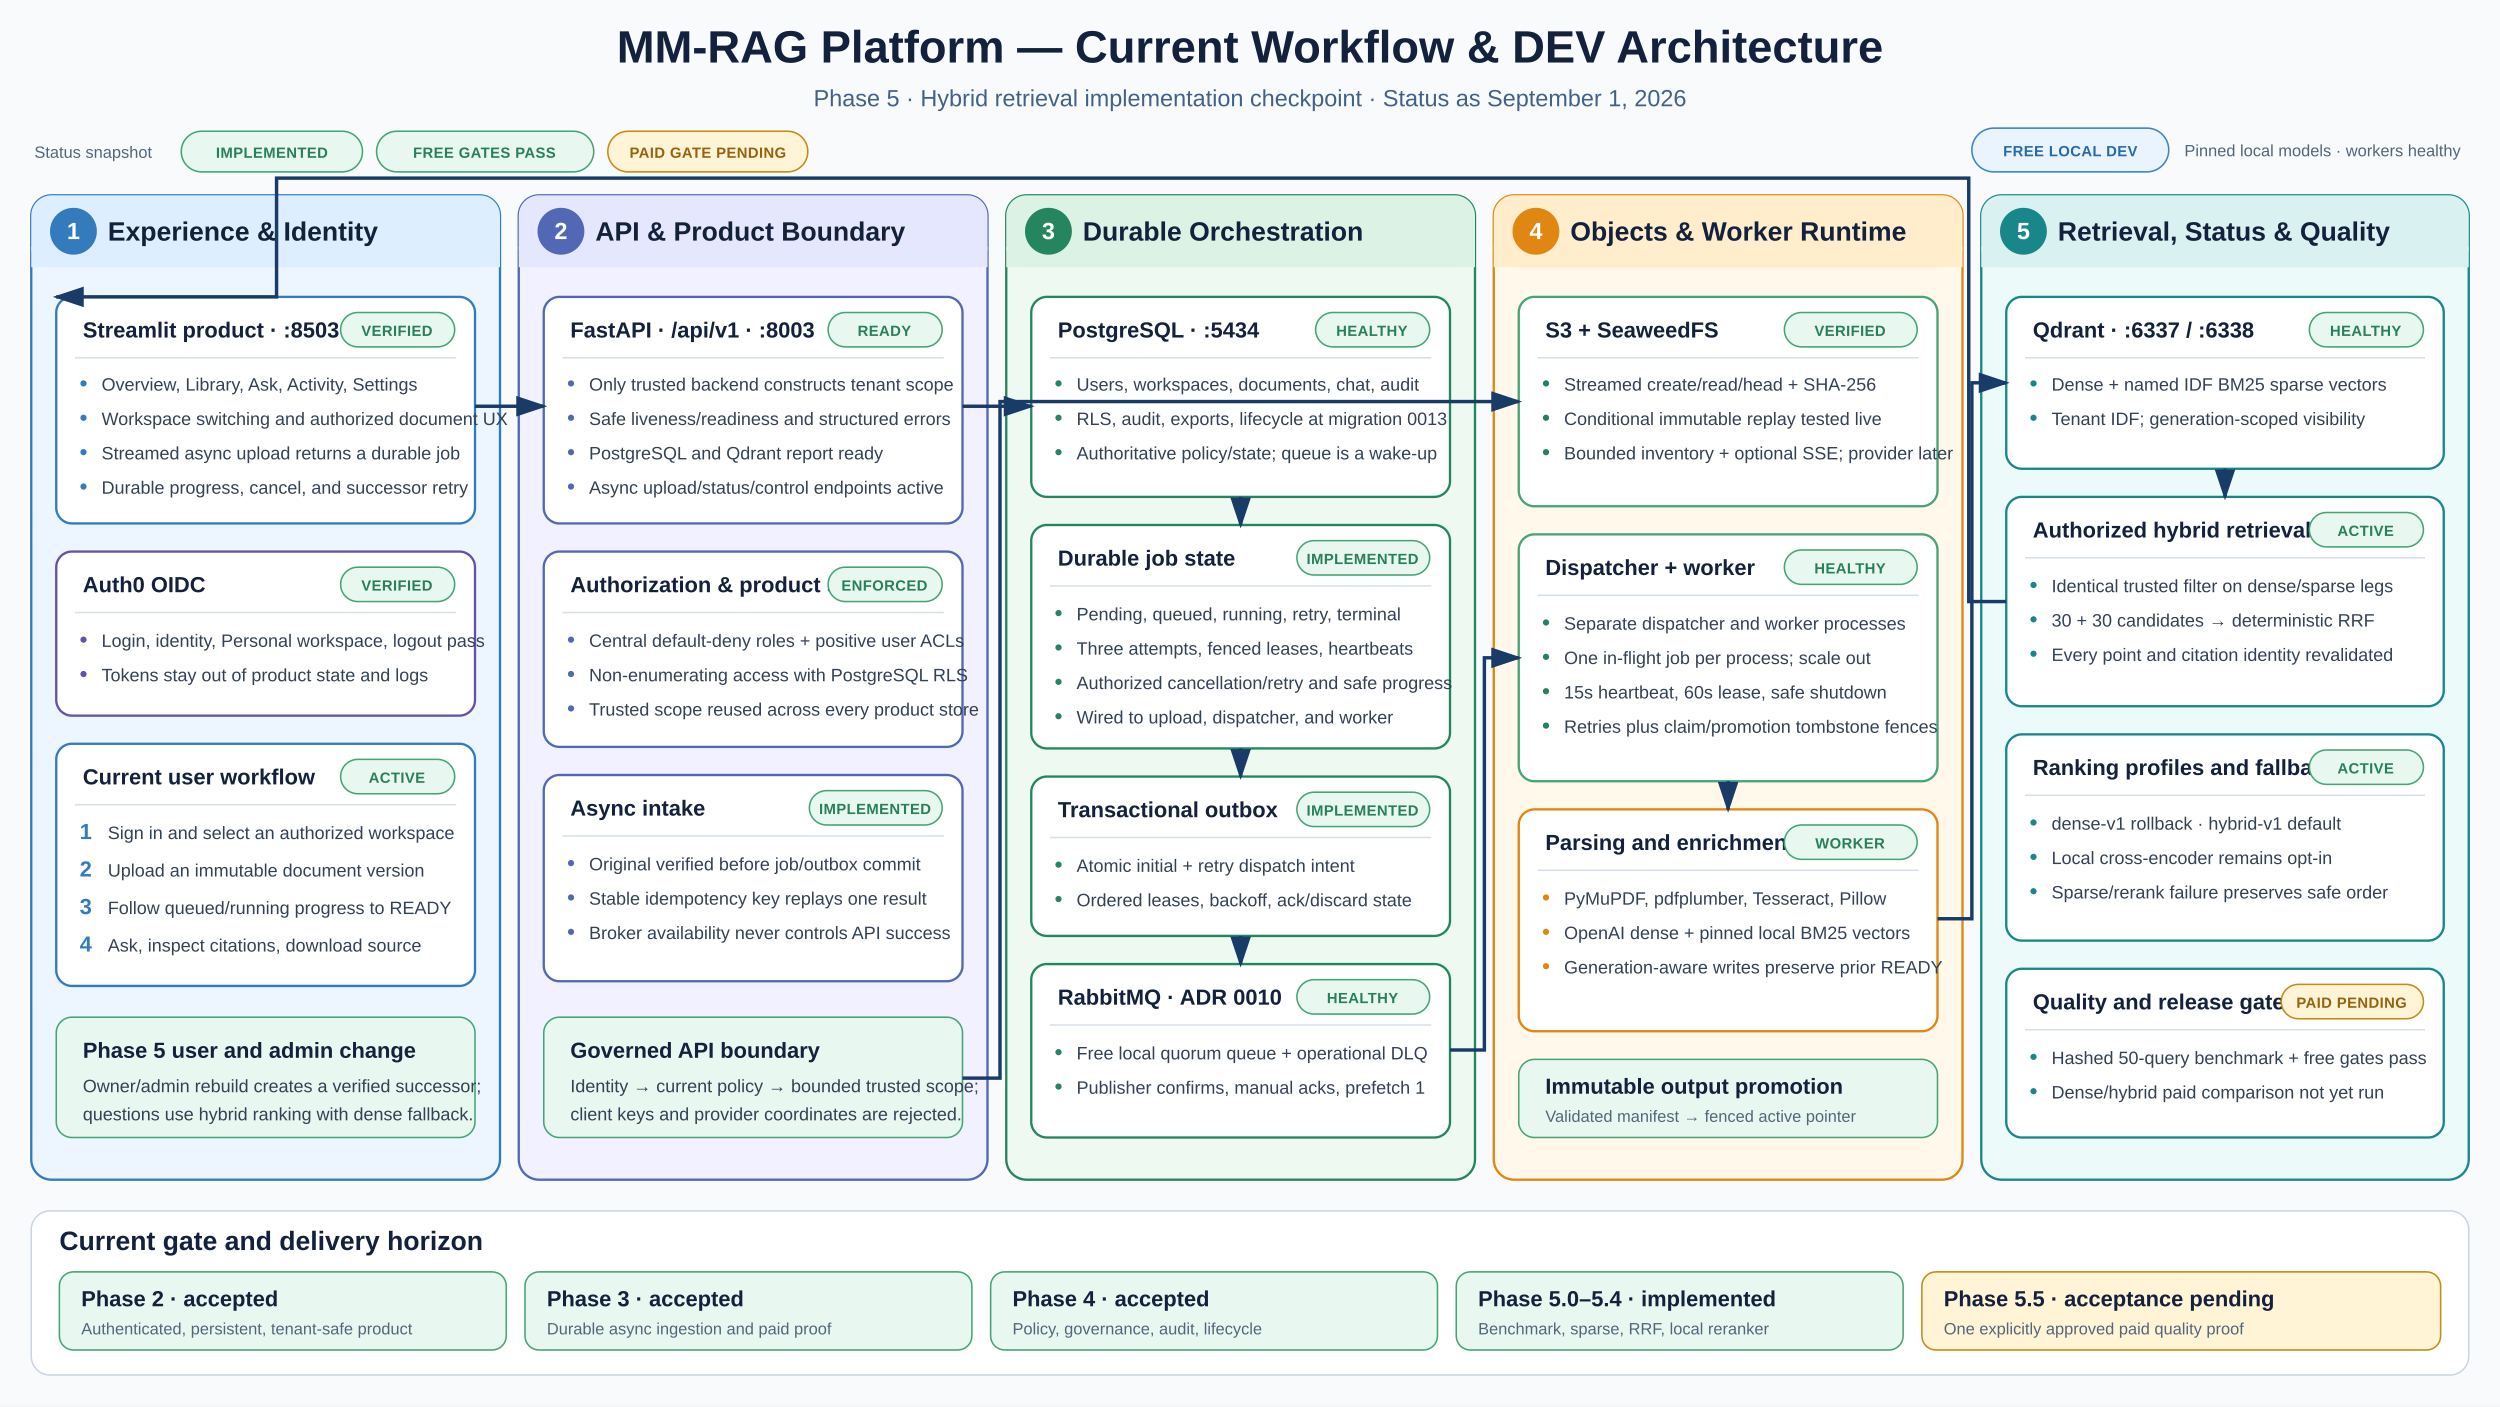
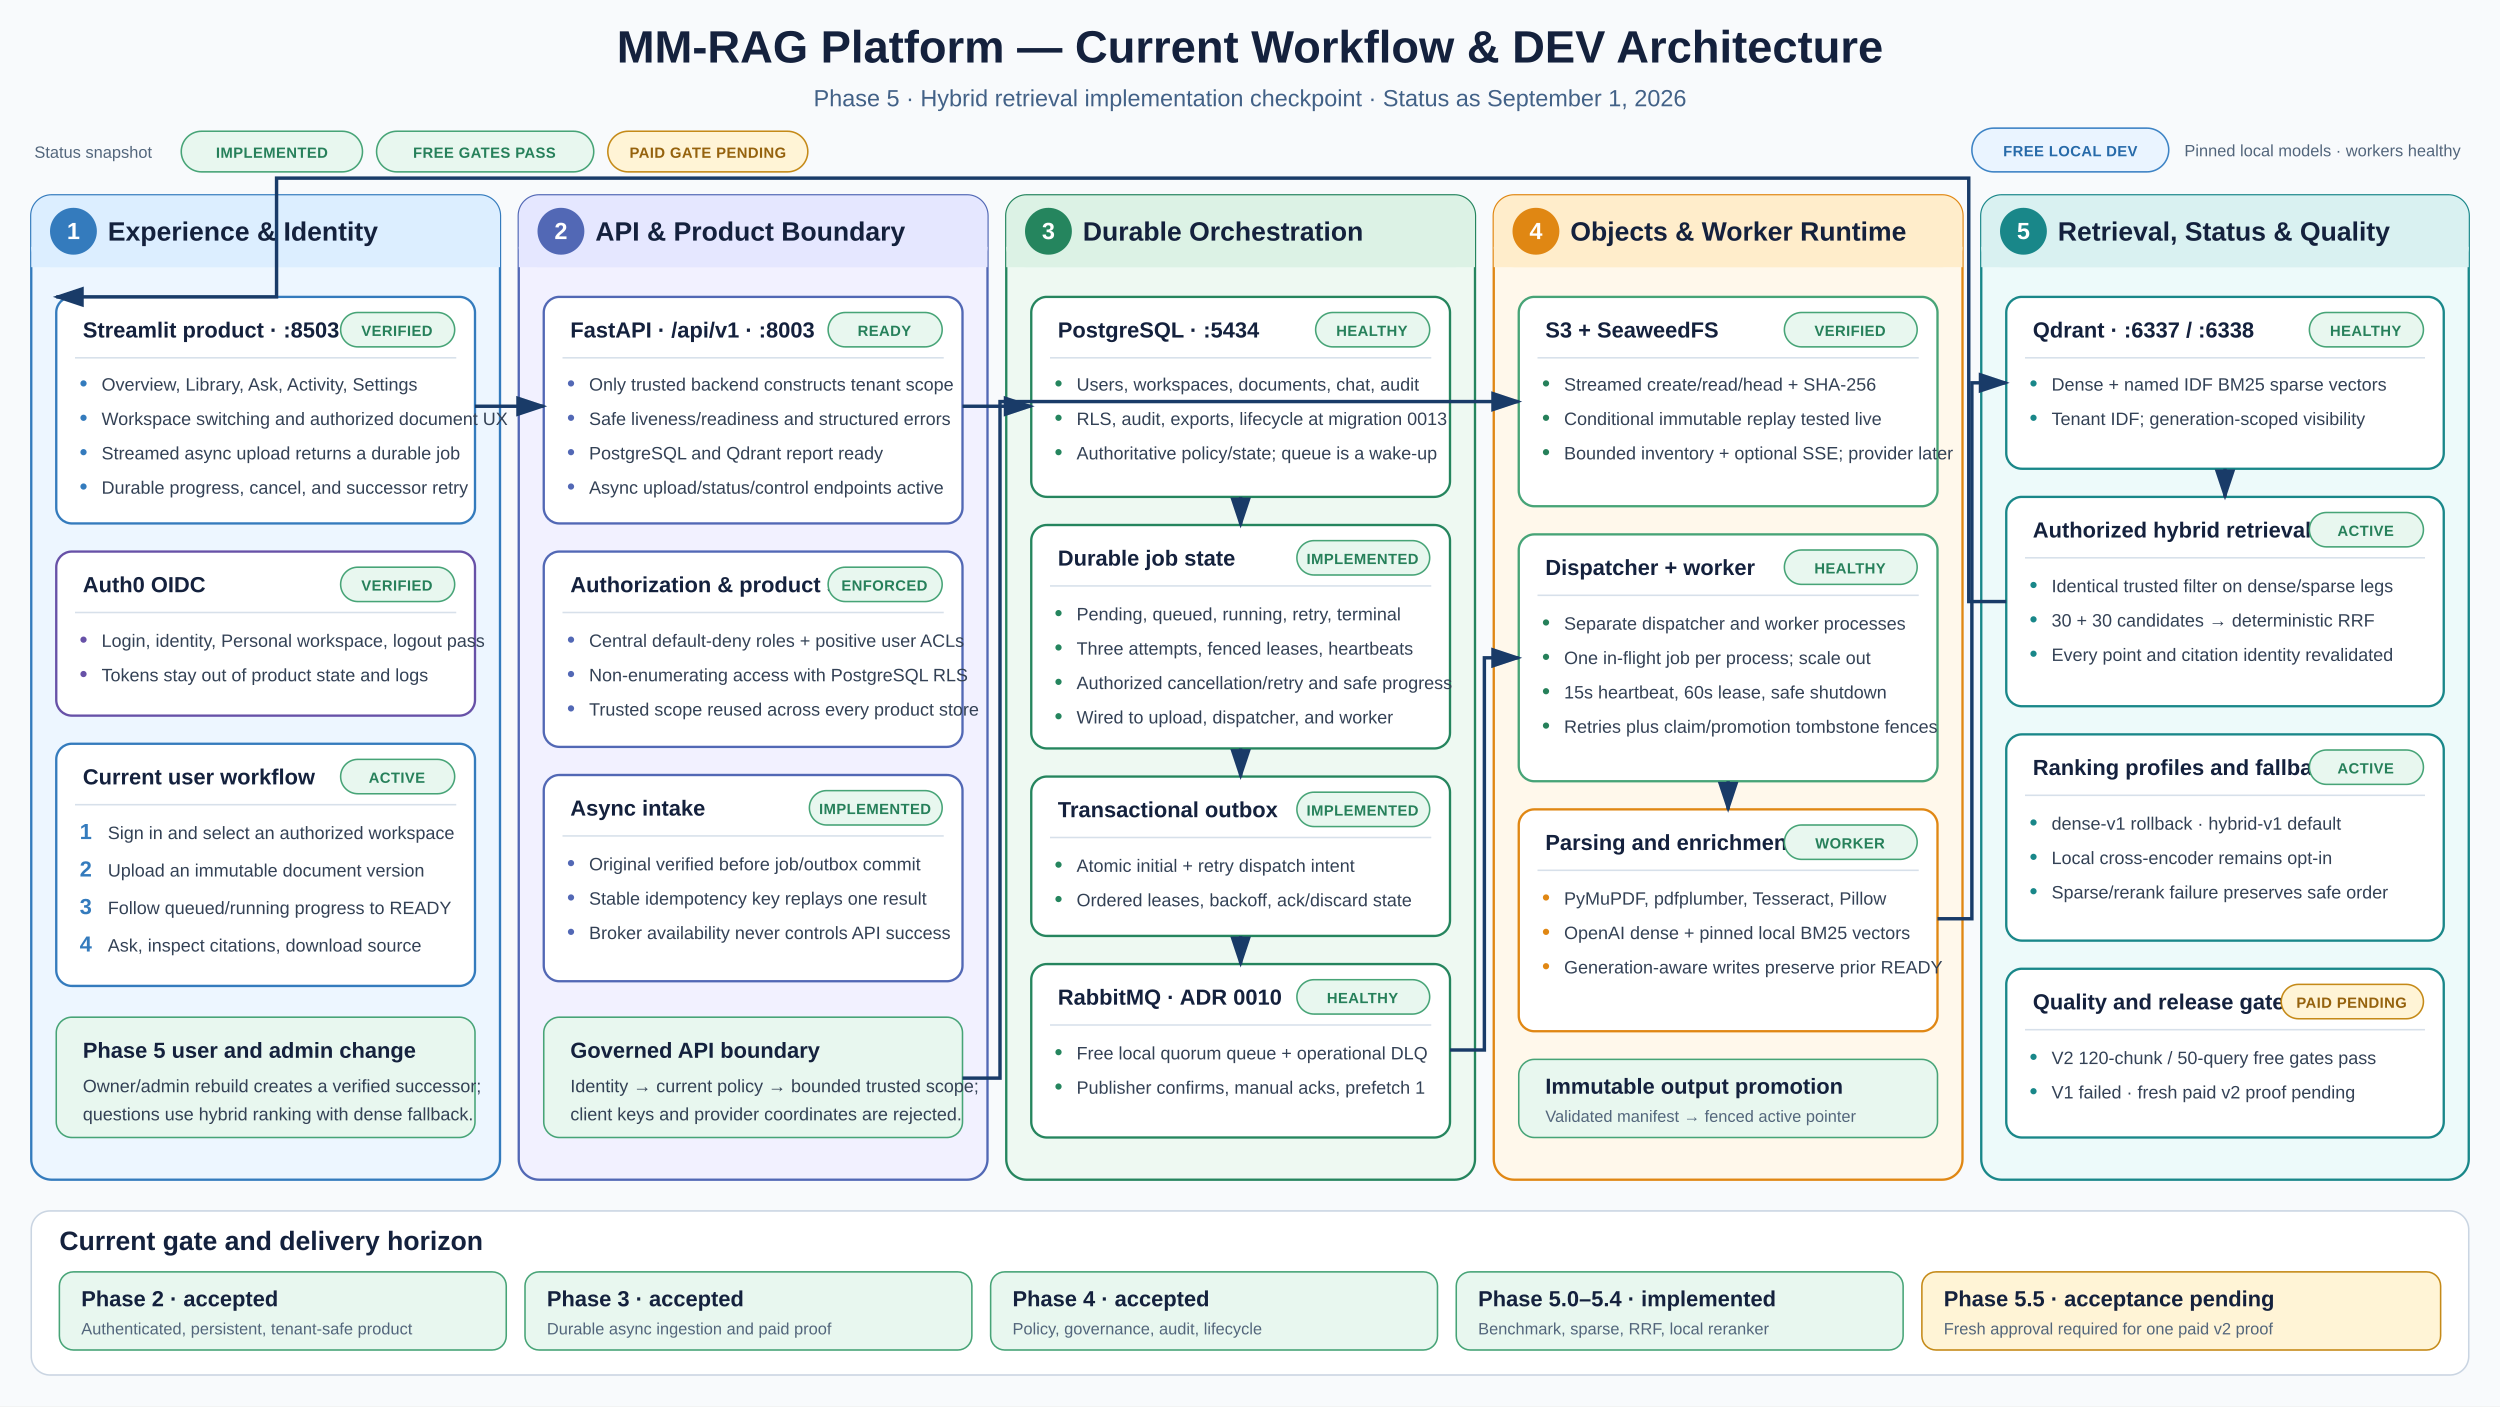
<svg xmlns="http://www.w3.org/2000/svg" width="1600" height="900" viewBox="0 0 1600 900" role="img" aria-labelledby="title desc">
  <defs>
    <marker id="arrow" markerWidth="10" markerHeight="10" refX="8" refY="3" orient="auto" markerUnits="strokeWidth">
      <path d="M0,0 L0,6 L9,3 z" fill="#193b68" />
    </marker>
    <marker id="arrow-plan" markerWidth="10" markerHeight="10" refX="8" refY="3" orient="auto" markerUnits="strokeWidth">
      <path d="M0,0 L0,6 L9,3 z" fill="#64748b" />
    </marker>
    <style>
      .title { font: 700 29px Arial, sans-serif; fill: #14213d; }
      .subtitle { font: 400 15px Arial, sans-serif; fill: #426187; }
      .lane-title { font: 700 17px Arial, sans-serif; fill: #14213d; }
      .card-title { font: 700 14px Arial, sans-serif; fill: #14213d; }
      .body { font: 400 11.5px Arial, sans-serif; fill: #334155; }
      .small { font: 400 10.5px Arial, sans-serif; fill: #52657b; }
      .tiny { font: 700 9.5px Arial, sans-serif; letter-spacing: .25px; }
      .step { font: 700 15px Arial, sans-serif; fill: white; }
      .card { fill: white; stroke-width: 1.5; rx: 10; }
      .divider { stroke: #d7e0ea; stroke-width: 1; }
      .flow { fill: none; stroke: #193b68; stroke-width: 2.2; marker-end: url(#arrow); }
      .planned-flow { fill: none; stroke: #64748b; stroke-width: 2; stroke-dasharray: 7 5; marker-end: url(#arrow-plan); }
      .dot { font: 700 14px Arial, sans-serif; }
    </style>
  </defs>
  <rect width="1600" height="900" fill="#f8fafc" />
  <text x="800" y="40" text-anchor="middle" class="title">MM-RAG Platform — Current Workflow &amp; DEV Architecture</text>
  <text x="800" y="68" text-anchor="middle" class="subtitle">Phase 5 · Hybrid retrieval implementation checkpoint · Status as September 1, 2026</text>
  <text x="22" y="101" class="small" font-weight="700">Status snapshot</text>
  <rect x="116" y="84" width="116" height="26" rx="13" fill="#e8f7ef" stroke="#47a477" />
  <text x="174" y="101" text-anchor="middle" class="tiny" fill="#26805a">IMPLEMENTED</text>
  <rect x="241" y="84" width="139" height="26" rx="13" fill="#e8f7ef" stroke="#47a477" />
  <text x="310" y="101" text-anchor="middle" class="tiny" fill="#26805a">FREE GATES PASS</text>
  <rect x="389" y="84" width="128" height="26" rx="13" fill="#fff4d6" stroke="#c58a18" />
  <text x="453" y="101" text-anchor="middle" class="tiny" fill="#95620d">PAID GATE PENDING</text>
  <rect x="1262" y="82" width="126" height="28" rx="14" fill="#eaf4ff" stroke="#3d83c5" />
  <text x="1325" y="100" text-anchor="middle" class="tiny" fill="#276aa9">FREE LOCAL DEV</text>
  <text x="1398" y="100" class="small">Pinned local models · workers healthy</text>
  <rect x="20" y="125" width="300" height="630" rx="13" fill="#edf6ff" stroke="#347bbd" stroke-width="1.5" />
  <rect x="20" y="125" width="300" height="46" rx="13" fill="#dceeff" />
  <rect x="20" y="158" width="300" height="13" fill="#dceeff" />
  <circle cx="47" cy="148" r="15" fill="#347bbd" />
  <text x="47" y="153" text-anchor="middle" class="step">1</text>
  <text x="69" y="154" class="lane-title">Experience &amp; Identity</text>
  <rect x="36" y="190" width="268" height="145" class="card" stroke="#347bbd" />
  <text x="53" y="216" class="card-title">Streamlit product · :8503</text>
  <rect x="218" y="200" width="73" height="22" rx="11" fill="#e8f7ef" stroke="#47a477" />
  <text x="254" y="215" text-anchor="middle" class="tiny" fill="#26805a">VERIFIED</text>
  <line x1="48" y1="229" x2="292" y2="229" class="divider" />
  <text x="51" y="250" class="dot" fill="#347bbd">•</text>
  <text x="65" y="250" class="body">Overview, Library, Ask, Activity, Settings</text>
  <text x="51" y="272" class="dot" fill="#347bbd">•</text>
  <text x="65" y="272" class="body">Workspace switching and authorized document UX</text>
  <text x="51" y="294" class="dot" fill="#347bbd">•</text>
  <text x="65" y="294" class="body">Streamed async upload returns a durable job</text>
  <text x="51" y="316" class="dot" fill="#347bbd">•</text>
  <text x="65" y="316" class="body">Durable progress, cancel, and successor retry</text>
  <rect x="36" y="353" width="268" height="105" class="card" stroke="#6751a7" />
  <text x="53" y="379" class="card-title">Auth0 OIDC</text>
  <rect x="218" y="363" width="73" height="22" rx="11" fill="#e8f7ef" stroke="#47a477" />
  <text x="254" y="378" text-anchor="middle" class="tiny" fill="#26805a">VERIFIED</text>
  <line x1="48" y1="392" x2="292" y2="392" class="divider" />
  <text x="51" y="414" class="dot" fill="#6751a7">•</text>
  <text x="65" y="414" class="body">Login, identity, Personal workspace, logout pass</text>
  <text x="51" y="436" class="dot" fill="#6751a7">•</text>
  <text x="65" y="436" class="body">Tokens stay out of product state and logs</text>
  <rect x="36" y="476" width="268" height="155" class="card" stroke="#347bbd" />
  <text x="53" y="502" class="card-title">Current user workflow</text>
  <rect x="218" y="486" width="73" height="22" rx="11" fill="#e8f7ef" stroke="#47a477" />
  <text x="254" y="501" text-anchor="middle" class="tiny" fill="#26805a">ACTIVE</text>
  <line x1="48" y1="515" x2="292" y2="515" class="divider" />
  <text x="51" y="537" class="dot" fill="#347bbd">1</text>
  <text x="69" y="537" class="body">Sign in and select an authorized workspace</text>
  <text x="51" y="561" class="dot" fill="#347bbd">2</text>
  <text x="69" y="561" class="body">Upload an immutable document version</text>
  <text x="51" y="585" class="dot" fill="#347bbd">3</text>
  <text x="69" y="585" class="body">Follow queued/running progress to READY</text>
  <text x="51" y="609" class="dot" fill="#347bbd">4</text>
  <text x="69" y="609" class="body">Ask, inspect citations, download source</text>
  <rect x="36" y="651" width="268" height="77" rx="10" fill="#e8f7ef" stroke="#47a477" />
  <text x="53" y="677" class="card-title">Phase 5 user and admin change</text>
  <text x="53" y="699" class="body">Owner/admin rebuild creates a verified successor;</text>
  <text x="53" y="717" class="body">questions use hybrid ranking with dense fallback.</text>
  <rect x="332" y="125" width="300" height="630" rx="13" fill="#f2f1ff" stroke="#5268b5" stroke-width="1.5" />
  <rect x="332" y="125" width="300" height="46" rx="13" fill="#e5e7ff" />
  <rect x="332" y="158" width="300" height="13" fill="#e5e7ff" />
  <circle cx="359" cy="148" r="15" fill="#5268b5" />
  <text x="359" y="153" text-anchor="middle" class="step">2</text>
  <text x="381" y="154" class="lane-title">API &amp; Product Boundary</text>
  <rect x="348" y="190" width="268" height="145" class="card" stroke="#5268b5" />
  <text x="365" y="216" class="card-title">FastAPI · /api/v1 · :8003</text>
  <rect x="530" y="200" width="73" height="22" rx="11" fill="#e8f7ef" stroke="#47a477" />
  <text x="566" y="215" text-anchor="middle" class="tiny" fill="#26805a">READY</text>
  <line x1="360" y1="229" x2="604" y2="229" class="divider" />
  <text x="363" y="250" class="dot" fill="#5268b5">•</text>
  <text x="377" y="250" class="body">Only trusted backend constructs tenant scope</text>
  <text x="363" y="272" class="dot" fill="#5268b5">•</text>
  <text x="377" y="272" class="body">Safe liveness/readiness and structured errors</text>
  <text x="363" y="294" class="dot" fill="#5268b5">•</text>
  <text x="377" y="294" class="body">PostgreSQL and Qdrant report ready</text>
  <text x="363" y="316" class="dot" fill="#5268b5">•</text>
  <text x="377" y="316" class="body">Async upload/status/control endpoints active</text>
  <rect x="348" y="353" width="268" height="125" class="card" stroke="#5268b5" />
  <text x="365" y="379" class="card-title">Authorization &amp; product services</text>
  <rect x="530" y="363" width="73" height="22" rx="11" fill="#e8f7ef" stroke="#47a477" />
  <text x="566" y="378" text-anchor="middle" class="tiny" fill="#26805a">ENFORCED</text>
  <line x1="360" y1="392" x2="604" y2="392" class="divider" />
  <text x="363" y="414" class="dot" fill="#5268b5">•</text>
  <text x="377" y="414" class="body">Central default-deny roles + positive user ACLs</text>
  <text x="363" y="436" class="dot" fill="#5268b5">•</text>
  <text x="377" y="436" class="body">Non-enumerating access with PostgreSQL RLS</text>
  <text x="363" y="458" class="dot" fill="#5268b5">•</text>
  <text x="377" y="458" class="body">Trusted scope reused across every product store</text>
  <rect x="348" y="496" width="268" height="132" class="card" stroke="#5268b5" />
  <text x="365" y="522" class="card-title">Async intake</text>
  <rect x="518" y="506" width="85" height="22" rx="11" fill="#e8f7ef" stroke="#47a477" />
  <text x="560" y="521" text-anchor="middle" class="tiny" fill="#26805a">IMPLEMENTED</text>
  <line x1="360" y1="535" x2="604" y2="535" class="divider" />
  <text x="363" y="557" class="dot" fill="#5268b5">•</text>
  <text x="377" y="557" class="body">Original verified before job/outbox commit</text>
  <text x="363" y="579" class="dot" fill="#5268b5">•</text>
  <text x="377" y="579" class="body">Stable idempotency key replays one result</text>
  <text x="363" y="601" class="dot" fill="#5268b5">•</text>
  <text x="377" y="601" class="body">Broker availability never controls API success</text>
  <rect x="348" y="651" width="268" height="77" rx="10" fill="#e8f7ef" stroke="#47a477" />
  <text x="365" y="677" class="card-title">Governed API boundary</text>
  <text x="365" y="699" class="body">Identity → current policy → bounded trusted scope;</text>
  <text x="365" y="717" class="body">client keys and provider coordinates are rejected.</text>
  <rect x="644" y="125" width="300" height="630" rx="13" fill="#eef9f2" stroke="#25855e" stroke-width="1.5" />
  <rect x="644" y="125" width="300" height="46" rx="13" fill="#dcf2e5" />
  <rect x="644" y="158" width="300" height="13" fill="#dcf2e5" />
  <circle cx="671" cy="148" r="15" fill="#25855e" />
  <text x="671" y="153" text-anchor="middle" class="step">3</text>
  <text x="693" y="154" class="lane-title">Durable Orchestration</text>
  <rect x="660" y="190" width="268" height="128" class="card" stroke="#25855e" />
  <text x="677" y="216" class="card-title">PostgreSQL · :5434</text>
  <rect x="842" y="200" width="73" height="22" rx="11" fill="#e8f7ef" stroke="#47a477" />
  <text x="878" y="215" text-anchor="middle" class="tiny" fill="#26805a">HEALTHY</text>
  <line x1="672" y1="229" x2="916" y2="229" class="divider" />
  <text x="675" y="250" class="dot" fill="#25855e">•</text>
  <text x="689" y="250" class="body">Users, workspaces, documents, chat, audit</text>
  <text x="675" y="272" class="dot" fill="#25855e">•</text>
  <text x="689" y="272" class="body">RLS, audit, exports, lifecycle at migration 0013</text>
  <text x="675" y="294" class="dot" fill="#25855e">•</text>
  <text x="689" y="294" class="body">Authoritative policy/state; queue is a wake-up</text>
  <rect x="660" y="336" width="268" height="143" class="card" stroke="#25855e" />
  <text x="677" y="362" class="card-title">Durable job state</text>
  <rect x="830" y="346" width="85" height="22" rx="11" fill="#e8f7ef" stroke="#47a477" />
  <text x="872" y="361" text-anchor="middle" class="tiny" fill="#26805a">IMPLEMENTED</text>
  <line x1="672" y1="375" x2="916" y2="375" class="divider" />
  <text x="675" y="397" class="dot" fill="#25855e">•</text>
  <text x="689" y="397" class="body">Pending, queued, running, retry, terminal</text>
  <text x="675" y="419" class="dot" fill="#25855e">•</text>
  <text x="689" y="419" class="body">Three attempts, fenced leases, heartbeats</text>
  <text x="675" y="441" class="dot" fill="#25855e">•</text>
  <text x="689" y="441" class="body">Authorized cancellation/retry and safe progress</text>
  <text x="675" y="463" class="dot" fill="#25855e">•</text>
  <text x="689" y="463" class="body">Wired to upload, dispatcher, and worker</text>
  <rect x="660" y="497" width="268" height="102" class="card" stroke="#25855e" />
  <text x="677" y="523" class="card-title">Transactional outbox</text>
  <rect x="830" y="507" width="85" height="22" rx="11" fill="#e8f7ef" stroke="#47a477" />
  <text x="872" y="522" text-anchor="middle" class="tiny" fill="#26805a">IMPLEMENTED</text>
  <line x1="672" y1="536" x2="916" y2="536" class="divider" />
  <text x="675" y="558" class="dot" fill="#25855e">•</text>
  <text x="689" y="558" class="body">Atomic initial + retry dispatch intent</text>
  <text x="675" y="580" class="dot" fill="#25855e">•</text>
  <text x="689" y="580" class="body">Ordered leases, backoff, ack/discard state</text>
  <rect x="660" y="617" width="268" height="111" class="card" stroke="#25855e" />
  <text x="677" y="643" class="card-title">RabbitMQ · ADR 0010</text>
  <rect x="830" y="627" width="85" height="22" rx="11" fill="#e8f7ef" stroke="#47a477" />
  <text x="872" y="642" text-anchor="middle" class="tiny" fill="#26805a">HEALTHY</text>
  <line x1="672" y1="656" x2="916" y2="656" class="divider" />
  <text x="675" y="678" class="dot" fill="#25855e">•</text>
  <text x="689" y="678" class="body">Free local quorum queue + operational DLQ</text>
  <text x="675" y="700" class="dot" fill="#25855e">•</text>
  <text x="689" y="700" class="body">Publisher confirms, manual acks, prefetch 1</text>
  <rect x="956" y="125" width="300" height="630" rx="13" fill="#fff8eb" stroke="#e08713" stroke-width="1.5" />
  <rect x="956" y="125" width="300" height="46" rx="13" fill="#ffedcb" />
  <rect x="956" y="158" width="300" height="13" fill="#ffedcb" />
  <circle cx="983" cy="148" r="15" fill="#e08713" />
  <text x="983" y="153" text-anchor="middle" class="step">4</text>
  <text x="1005" y="154" class="lane-title">Objects &amp; Worker Runtime</text>
  <rect x="972" y="190" width="268" height="134" class="card" stroke="#47a477" />
  <text x="989" y="216" class="card-title">S3 + SeaweedFS</text>
  <rect x="1142" y="200" width="85" height="22" rx="11" fill="#e8f7ef" stroke="#47a477" />
  <text x="1184" y="215" text-anchor="middle" class="tiny" fill="#26805a">VERIFIED</text>
  <line x1="984" y1="229" x2="1228" y2="229" class="divider" />
  <text x="987" y="250" class="dot" fill="#26805a">•</text>
  <text x="1001" y="250" class="body">Streamed create/read/head + SHA-256</text>
  <text x="987" y="272" class="dot" fill="#26805a">•</text>
  <text x="1001" y="272" class="body">Conditional immutable replay tested live</text>
  <text x="987" y="294" class="dot" fill="#26805a">•</text>
  <text x="1001" y="294" class="body">Bounded inventory + optional SSE; provider later</text>
  <rect x="972" y="342" width="268" height="158" class="card" stroke="#47a477" />
  <text x="989" y="368" class="card-title">Dispatcher + worker</text>
  <rect x="1142" y="352" width="85" height="22" rx="11" fill="#e8f7ef" stroke="#47a477" />
  <text x="1184" y="367" text-anchor="middle" class="tiny" fill="#26805a">HEALTHY</text>
  <line x1="984" y1="381" x2="1228" y2="381" class="divider" />
  <text x="987" y="403" class="dot" fill="#26805a">•</text>
  <text x="1001" y="403" class="body">Separate dispatcher and worker processes</text>
  <text x="987" y="425" class="dot" fill="#26805a">•</text>
  <text x="1001" y="425" class="body">One in-flight job per process; scale out</text>
  <text x="987" y="447" class="dot" fill="#26805a">•</text>
  <text x="1001" y="447" class="body">15s heartbeat, 60s lease, safe shutdown</text>
  <text x="987" y="469" class="dot" fill="#26805a">•</text>
  <text x="1001" y="469" class="body">Retries plus claim/promotion tombstone fences</text>
  <rect x="972" y="518" width="268" height="142" class="card" stroke="#e08713" />
  <text x="989" y="544" class="card-title">Parsing and enrichment pipeline</text>
  <rect x="1142" y="528" width="85" height="22" rx="11" fill="#e8f7ef" stroke="#47a477" />
  <text x="1184" y="543" text-anchor="middle" class="tiny" fill="#26805a">WORKER</text>
  <line x1="984" y1="557" x2="1228" y2="557" class="divider" />
  <text x="987" y="579" class="dot" fill="#e08713">•</text>
  <text x="1001" y="579" class="body">PyMuPDF, pdfplumber, Tesseract, Pillow</text>
  <text x="987" y="601" class="dot" fill="#e08713">•</text>
  <text x="1001" y="601" class="body">OpenAI dense + pinned local BM25 vectors</text>
  <text x="987" y="623" class="dot" fill="#e08713">•</text>
  <text x="1001" y="623" class="body">Generation-aware writes preserve prior READY</text>
  <rect x="972" y="678" width="268" height="50" rx="10" fill="#e8f7ef" stroke="#47a477" />
  <text x="989" y="700" class="card-title">Immutable output promotion</text>
  <text x="989" y="718" class="small">Validated manifest → fenced active pointer</text>
  <rect x="1268" y="125" width="312" height="630" rx="13" fill="#edfafa" stroke="#198789" stroke-width="1.5" />
  <rect x="1268" y="125" width="312" height="46" rx="13" fill="#d9f1f1" />
  <rect x="1268" y="158" width="312" height="13" fill="#d9f1f1" />
  <circle cx="1295" cy="148" r="15" fill="#198789" />
  <text x="1295" y="153" text-anchor="middle" class="step">5</text>
  <text x="1317" y="154" class="lane-title">Retrieval, Status &amp; Quality</text>
  <rect x="1284" y="190" width="280" height="110" class="card" stroke="#198789" />
  <text x="1301" y="216" class="card-title">Qdrant · :6337 / :6338</text>
  <rect x="1478" y="200" width="73" height="22" rx="11" fill="#e8f7ef" stroke="#47a477" />
  <text x="1514" y="215" text-anchor="middle" class="tiny" fill="#26805a">HEALTHY</text>
  <line x1="1296" y1="229" x2="1552" y2="229" class="divider" />
  <text x="1299" y="250" class="dot" fill="#198789">•</text>
  <text x="1313" y="250" class="body">Dense + named IDF BM25 sparse vectors</text>
  <text x="1299" y="272" class="dot" fill="#198789">•</text>
  <text x="1313" y="272" class="body">Tenant IDF; generation-scoped visibility</text>
  <rect x="1284" y="318" width="280" height="134" class="card" stroke="#198789" />
  <text x="1301" y="344" class="card-title">Authorized hybrid retrieval</text>
  <rect x="1478" y="328" width="73" height="22" rx="11" fill="#e8f7ef" stroke="#47a477" />
  <text x="1514" y="343" text-anchor="middle" class="tiny" fill="#26805a">ACTIVE</text>
  <line x1="1296" y1="357" x2="1552" y2="357" class="divider" />
  <text x="1299" y="379" class="dot" fill="#198789">•</text>
  <text x="1313" y="379" class="body">Identical trusted filter on dense/sparse legs</text>
  <text x="1299" y="401" class="dot" fill="#198789">•</text>
  <text x="1313" y="401" class="body">30 + 30 candidates → deterministic RRF</text>
  <text x="1299" y="423" class="dot" fill="#198789">•</text>
  <text x="1313" y="423" class="body">Every point and citation identity revalidated</text>
  <rect x="1284" y="470" width="280" height="132" class="card" stroke="#198789" />
  <text x="1301" y="496" class="card-title">Ranking profiles and fallback</text>
  <rect x="1478" y="480" width="73" height="22" rx="11" fill="#e8f7ef" stroke="#47a477" />
  <text x="1514" y="495" text-anchor="middle" class="tiny" fill="#26805a">ACTIVE</text>
  <line x1="1296" y1="509" x2="1552" y2="509" class="divider" />
  <text x="1299" y="531" class="dot" fill="#198789">•</text>
  <text x="1313" y="531" class="body">dense-v1 rollback · hybrid-v1 default</text>
  <text x="1299" y="553" class="dot" fill="#198789">•</text>
  <text x="1313" y="553" class="body">Local cross-encoder remains opt-in</text>
  <text x="1299" y="575" class="dot" fill="#198789">•</text>
  <text x="1313" y="575" class="body">Sparse/rerank failure preserves safe order</text>
  <rect x="1284" y="620" width="280" height="108" class="card" stroke="#198789" />
  <text x="1301" y="646" class="card-title">Quality and release gate</text>
  <rect x="1460" y="630" width="91" height="22" rx="11" fill="#fff4d6" stroke="#c58a18" />
  <text x="1505" y="645" text-anchor="middle" class="tiny" fill="#95620d">PAID PENDING</text>
  <line x1="1296" y1="659" x2="1552" y2="659" class="divider" />
  <text x="1299" y="681" class="dot" fill="#198789">•</text>
-   <text x="1313" y="681" class="body">Hashed 50-query benchmark + free gates pass</text>
+   <text x="1313" y="681" class="body">V2 120-chunk / 50-query free gates pass</text>
  <text x="1299" y="703" class="dot" fill="#198789">•</text>
-   <text x="1313" y="703" class="body">Dense/hybrid paid comparison not yet run</text>
+   <text x="1313" y="703" class="body">V1 failed · fresh paid v2 proof pending</text>
  <path d="M304 260 H348" class="flow" />
  <path d="M616 260 H660" class="flow" />
  <path d="M794 318 V336" class="flow" />
  <path d="M794 479 V497" class="flow" />
  <path d="M794 599 V617" class="flow" />
  <path d="M928 672 H950 V421 H972" class="flow" />
  <path d="M1106 500 V518" class="flow" />
  <path d="M1240 588 H1262 V245 H1284" class="flow" />
  <path d="M1424 300 V318" class="flow" />
  <path d="M1284 385 H1260 V114 H177 V190 H36" class="flow" />
  <path d="M616 690 H640 V257 H972" class="flow" />
  <rect x="20" y="775" width="1560" height="105" rx="12" fill="white" stroke="#cad5e2" />
  <text x="38" y="800" class="lane-title">Current gate and delivery horizon</text>
  <rect x="38" y="814" width="286" height="50" rx="9" fill="#e8f7ef" stroke="#47a477" />
  <text x="52" y="836" class="card-title" fill="#26805a">Phase 2 · accepted</text>
  <text x="52" y="854" class="small">Authenticated, persistent, tenant-safe product</text>
  <rect x="336" y="814" width="286" height="50" rx="9" fill="#e8f7ef" stroke="#47a477" />
  <text x="350" y="836" class="card-title" fill="#26805a">Phase 3 · accepted</text>
  <text x="350" y="854" class="small">Durable async ingestion and paid proof</text>
  <rect x="634" y="814" width="286" height="50" rx="9" fill="#e8f7ef" stroke="#47a477" />
  <text x="648" y="836" class="card-title" fill="#26805a">Phase 4 · accepted</text>
  <text x="648" y="854" class="small">Policy, governance, audit, lifecycle</text>
  <rect x="932" y="814" width="286" height="50" rx="9" fill="#e8f7ef" stroke="#47a477" />
  <text x="946" y="836" class="card-title" fill="#26805a">Phase 5.0–5.4 · implemented</text>
  <text x="946" y="854" class="small">Benchmark, sparse, RRF, local reranker</text>
  <rect x="1230" y="814" width="332" height="50" rx="9" fill="#fff4d6" stroke="#c58a18" />
  <text x="1244" y="836" class="card-title" fill="#95620d">Phase 5.5 · acceptance pending</text>
-   <text x="1244" y="854" class="small">One explicitly approved paid quality proof</text>
+   <text x="1244" y="854" class="small">Fresh approval required for one paid v2 proof</text>
</svg>
